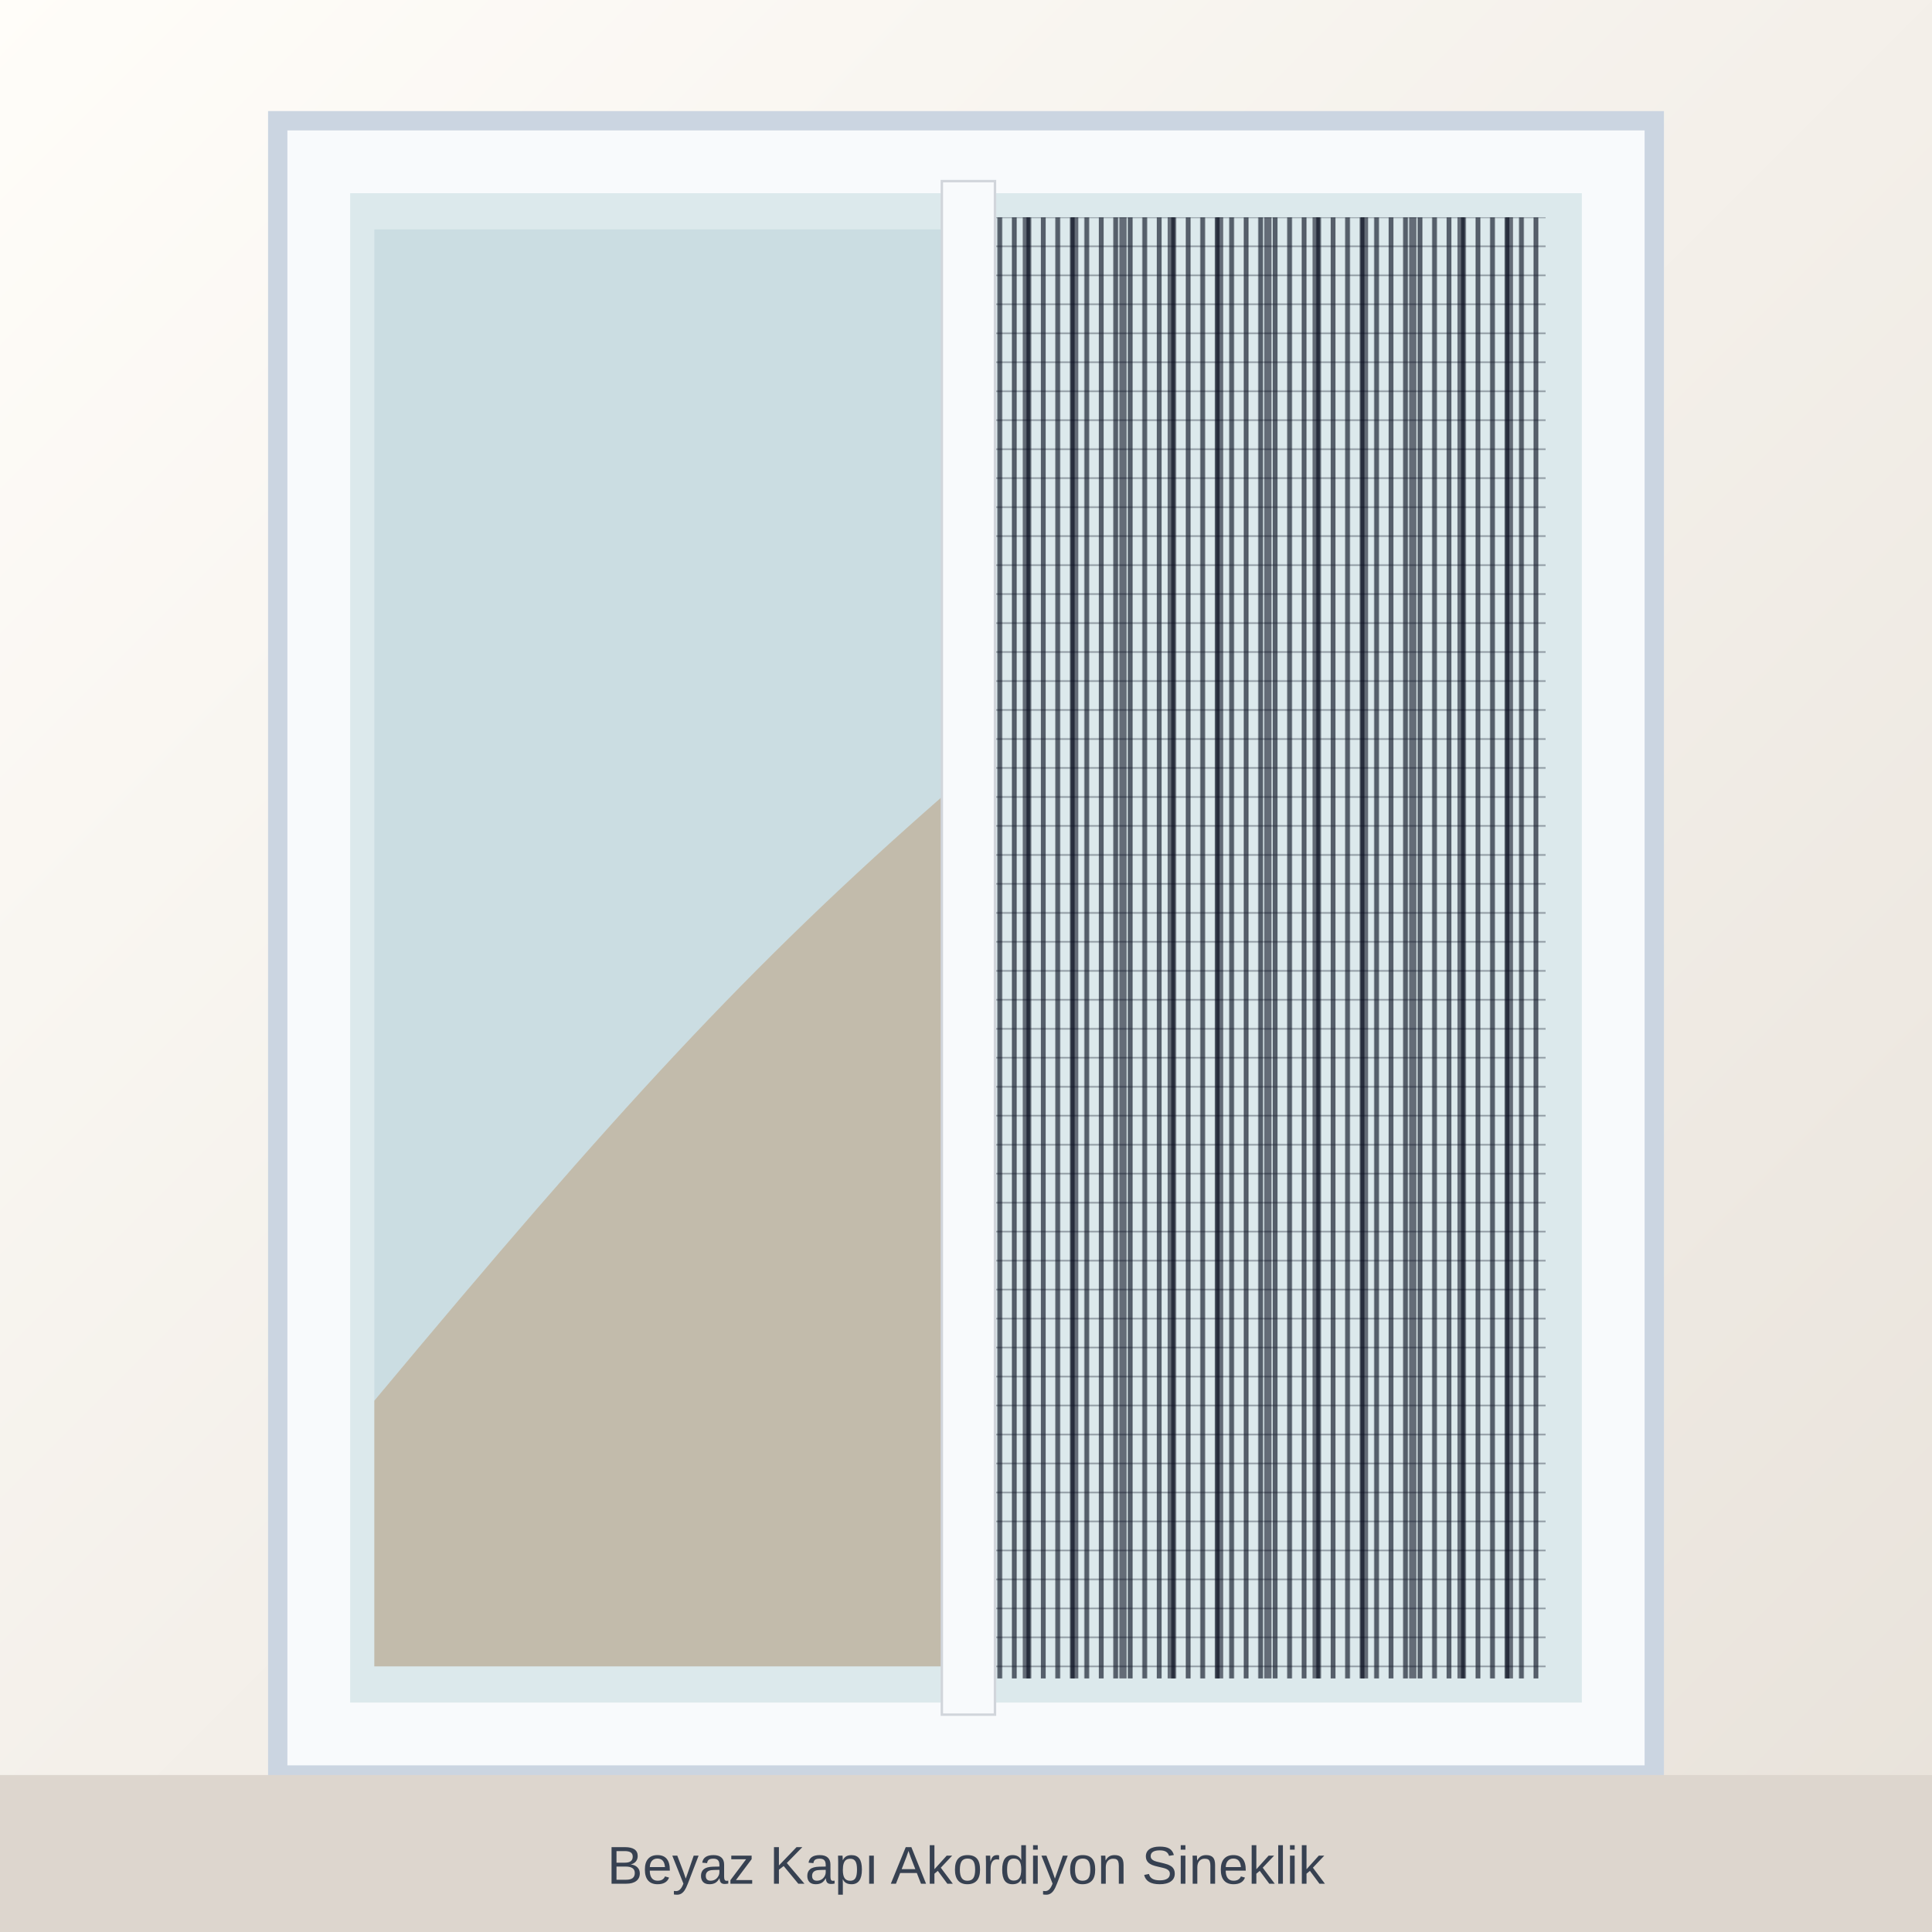
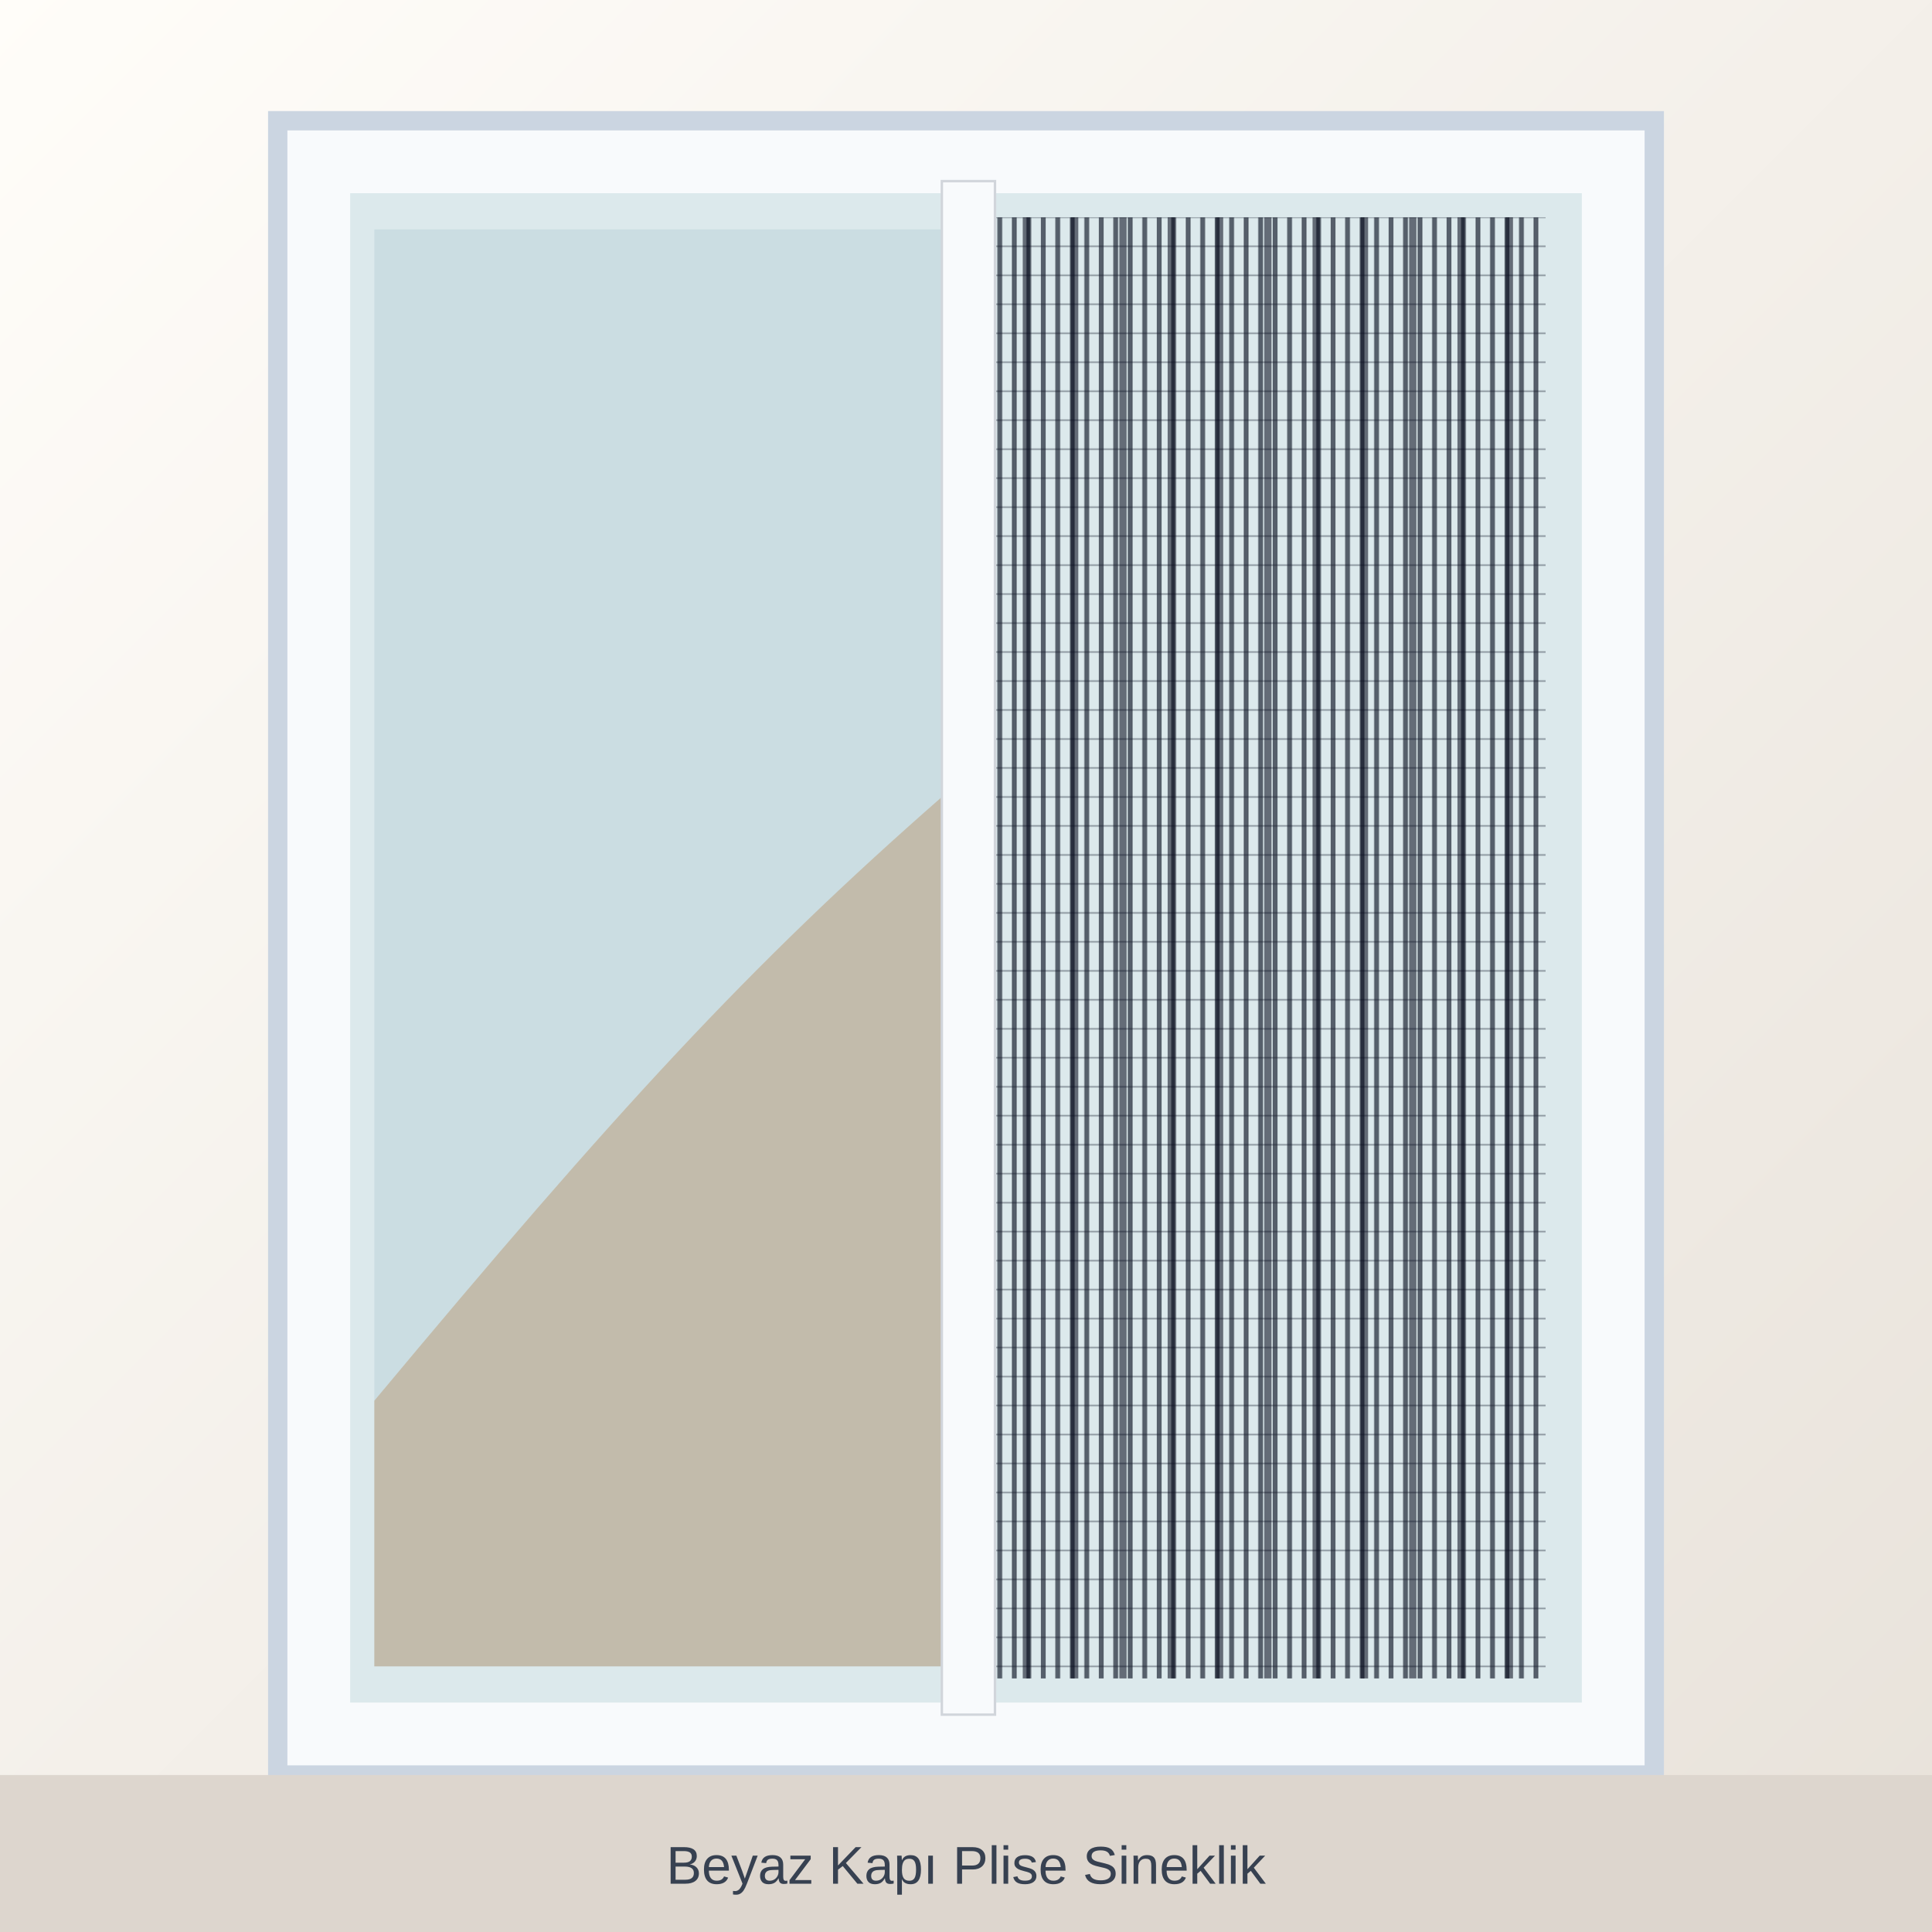
<svg xmlns="http://www.w3.org/2000/svg" viewBox="0 0 800 800" role="img" aria-labelledby="t d">
  <defs>
    <linearGradient id="w" x1="0" y1="0" x2="1" y2="1">
      <stop stop-color="#fffdf9" />
      <stop offset="1" stop-color="#e8e2da" />
    </linearGradient>
    <pattern id="mesh" width="12" height="12" patternUnits="userSpaceOnUse">
      <path d="M0 0V12M6 0V12M12 0V12" stroke="#111827" stroke-width="2" opacity=".66" />
      <path d="M0 6H12" stroke="#111827" stroke-width=".6" opacity=".4" />
    </pattern>
  </defs>
  <rect width="800" height="800" fill="url(#w)" />
  <rect x="115" y="50" width="570" height="685" fill="#f8fafc" stroke="#cbd5e1" stroke-width="8" />
  <rect x="145" y="80" width="510" height="625" fill="#dce9ec" />
  <rect x="155" y="95" width="235" height="595" fill="#cbdde2" />
  <path d="M155 580c100-120 155-180 235-250v360H155z" fill="#b99368" opacity=".45" />
  <rect x="410" y="90" width="230" height="605" fill="url(#mesh)" />
  <g stroke="#020617" stroke-width="3" opacity=".55">
    <path d="M425 90V695M445 90V695M465 90V695M485 90V695M505 90V695M525 90V695M545 90V695M565 90V695M585 90V695M605 90V695M625 90V695" />
  </g>
  <rect x="390" y="75" width="22" height="635" fill="#f8fafc" stroke="#d1d5db" />
  <rect y="735" width="800" height="65" fill="#ddd6ce" />
-   <text x="400" y="780" text-anchor="middle" font-family="Arial,sans-serif" font-size="22" fill="#374151">Beyaz Kapı Akordiyon Sineklik</text>
+   <text x="400" y="780" text-anchor="middle" font-family="Arial,sans-serif" font-size="22" fill="#374151">Beyaz Kapı Plise Sineklik</text>
</svg>
